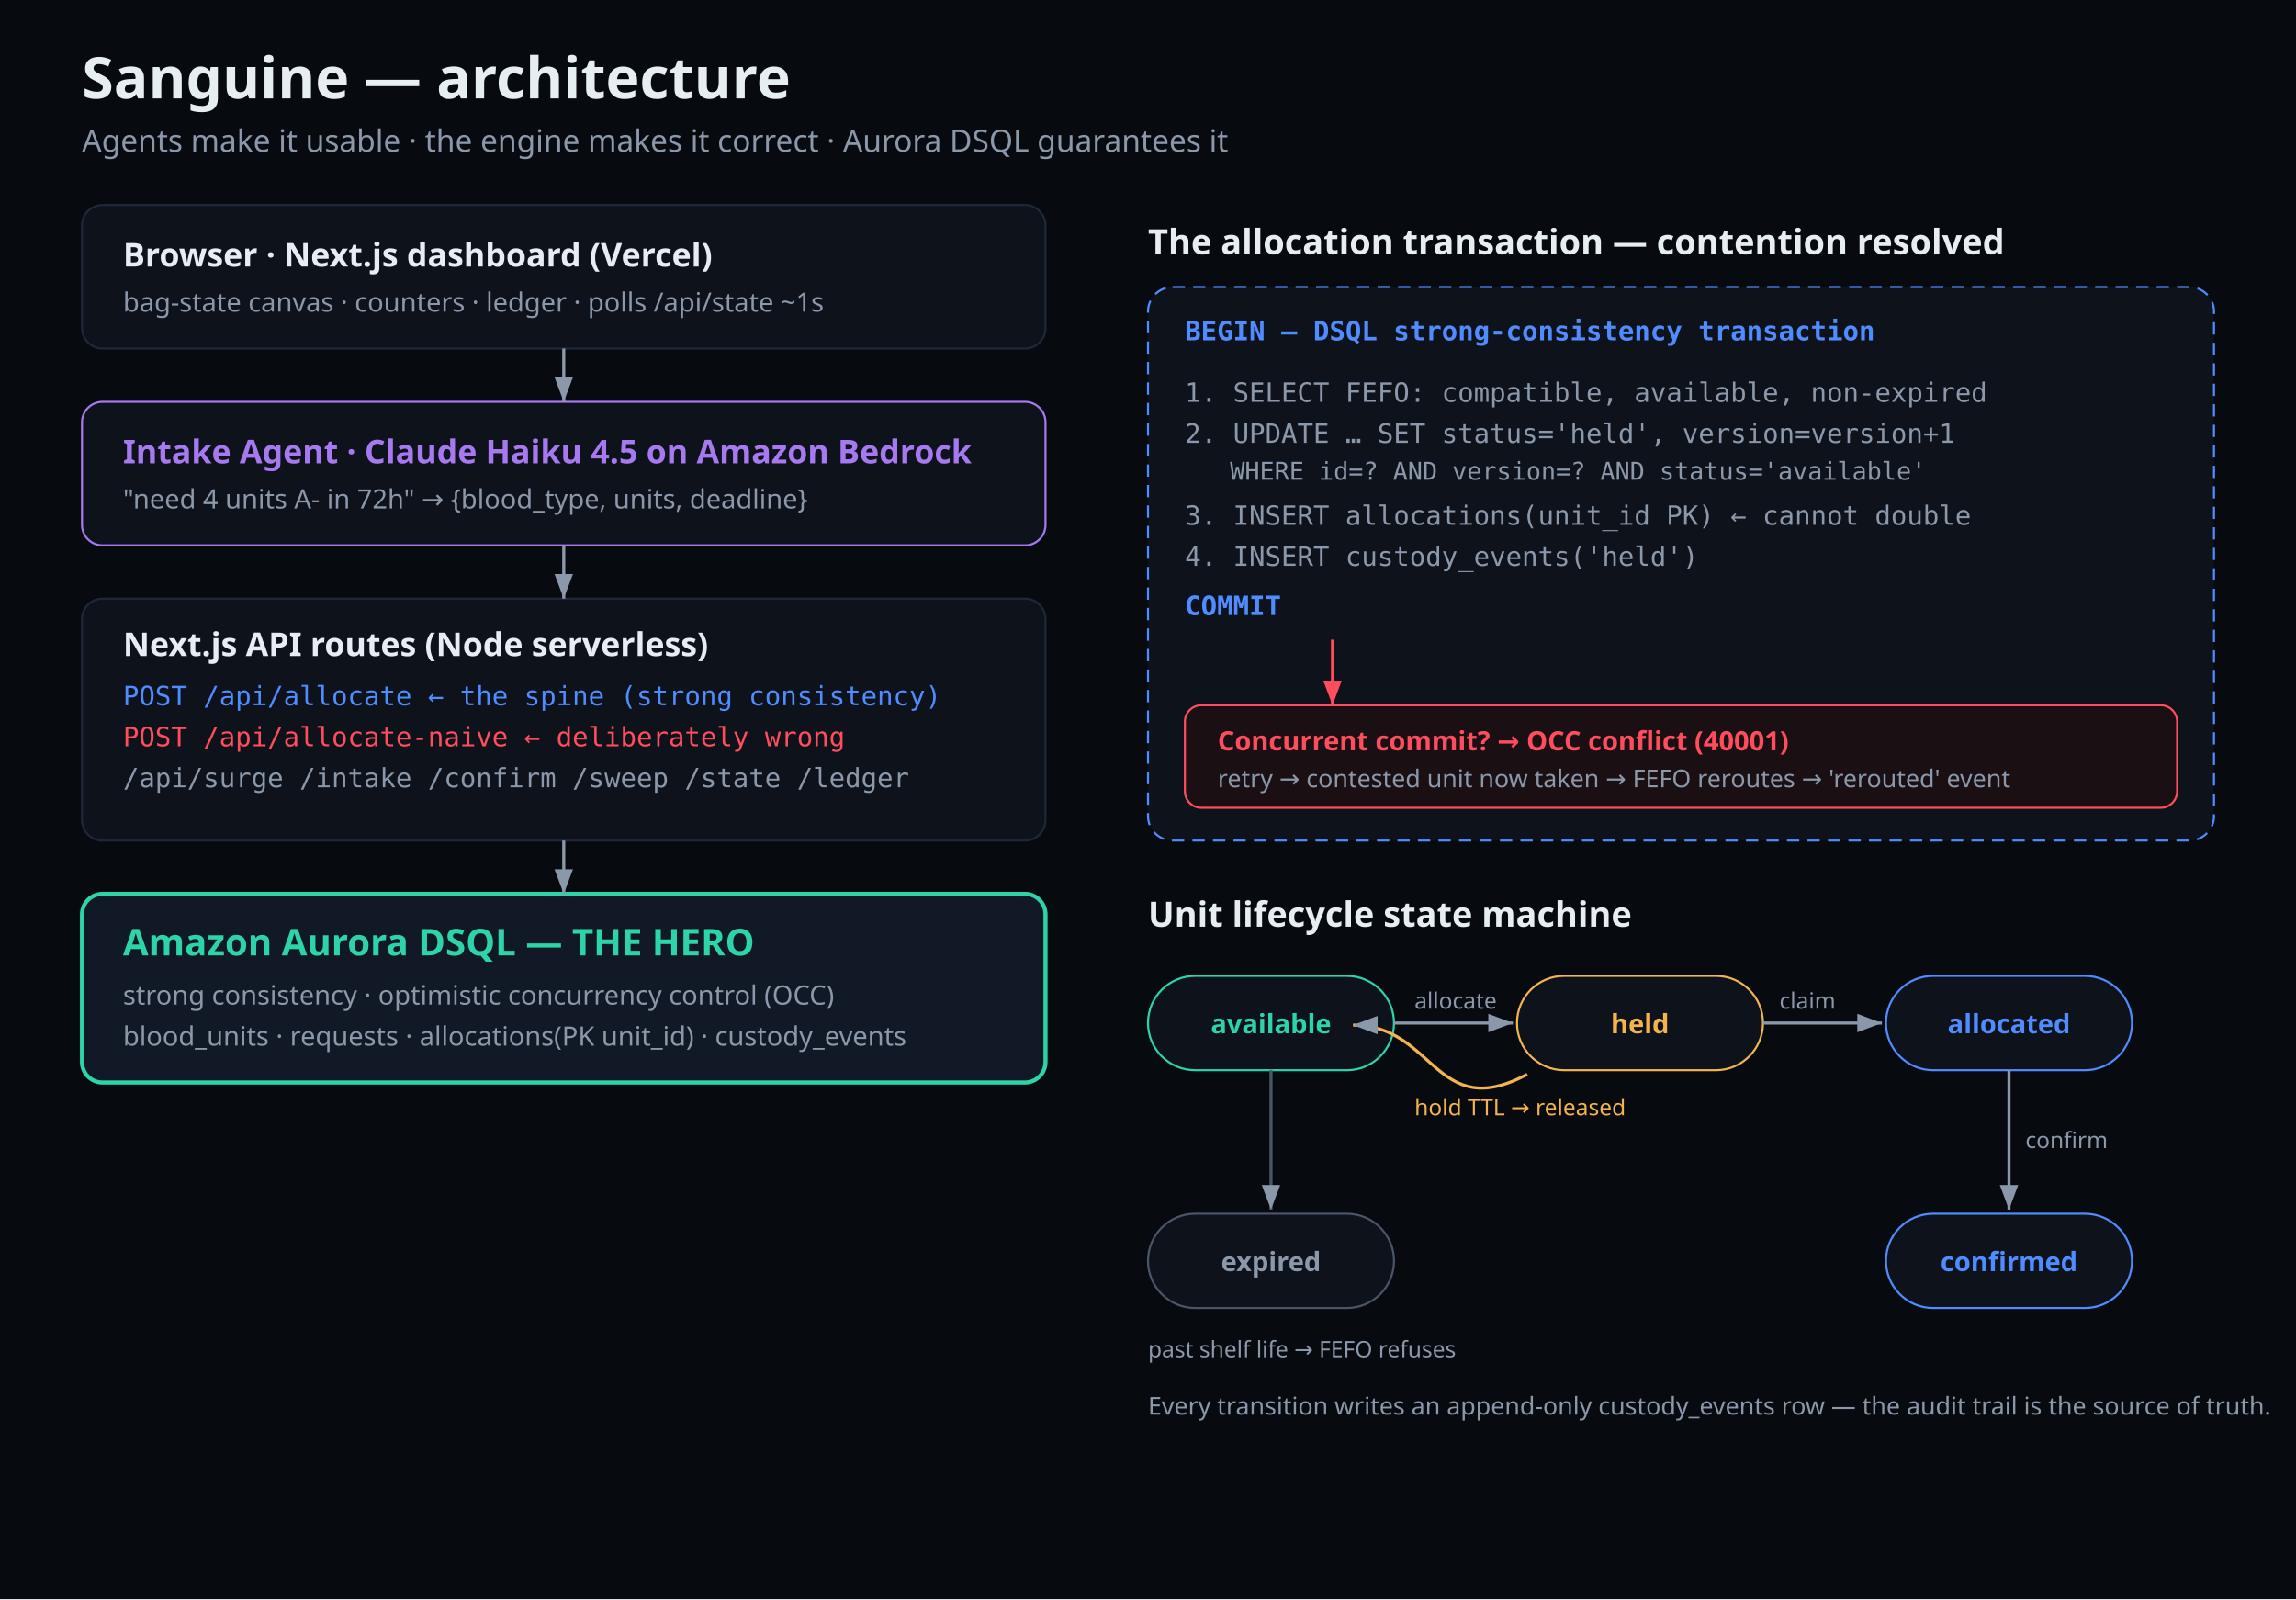
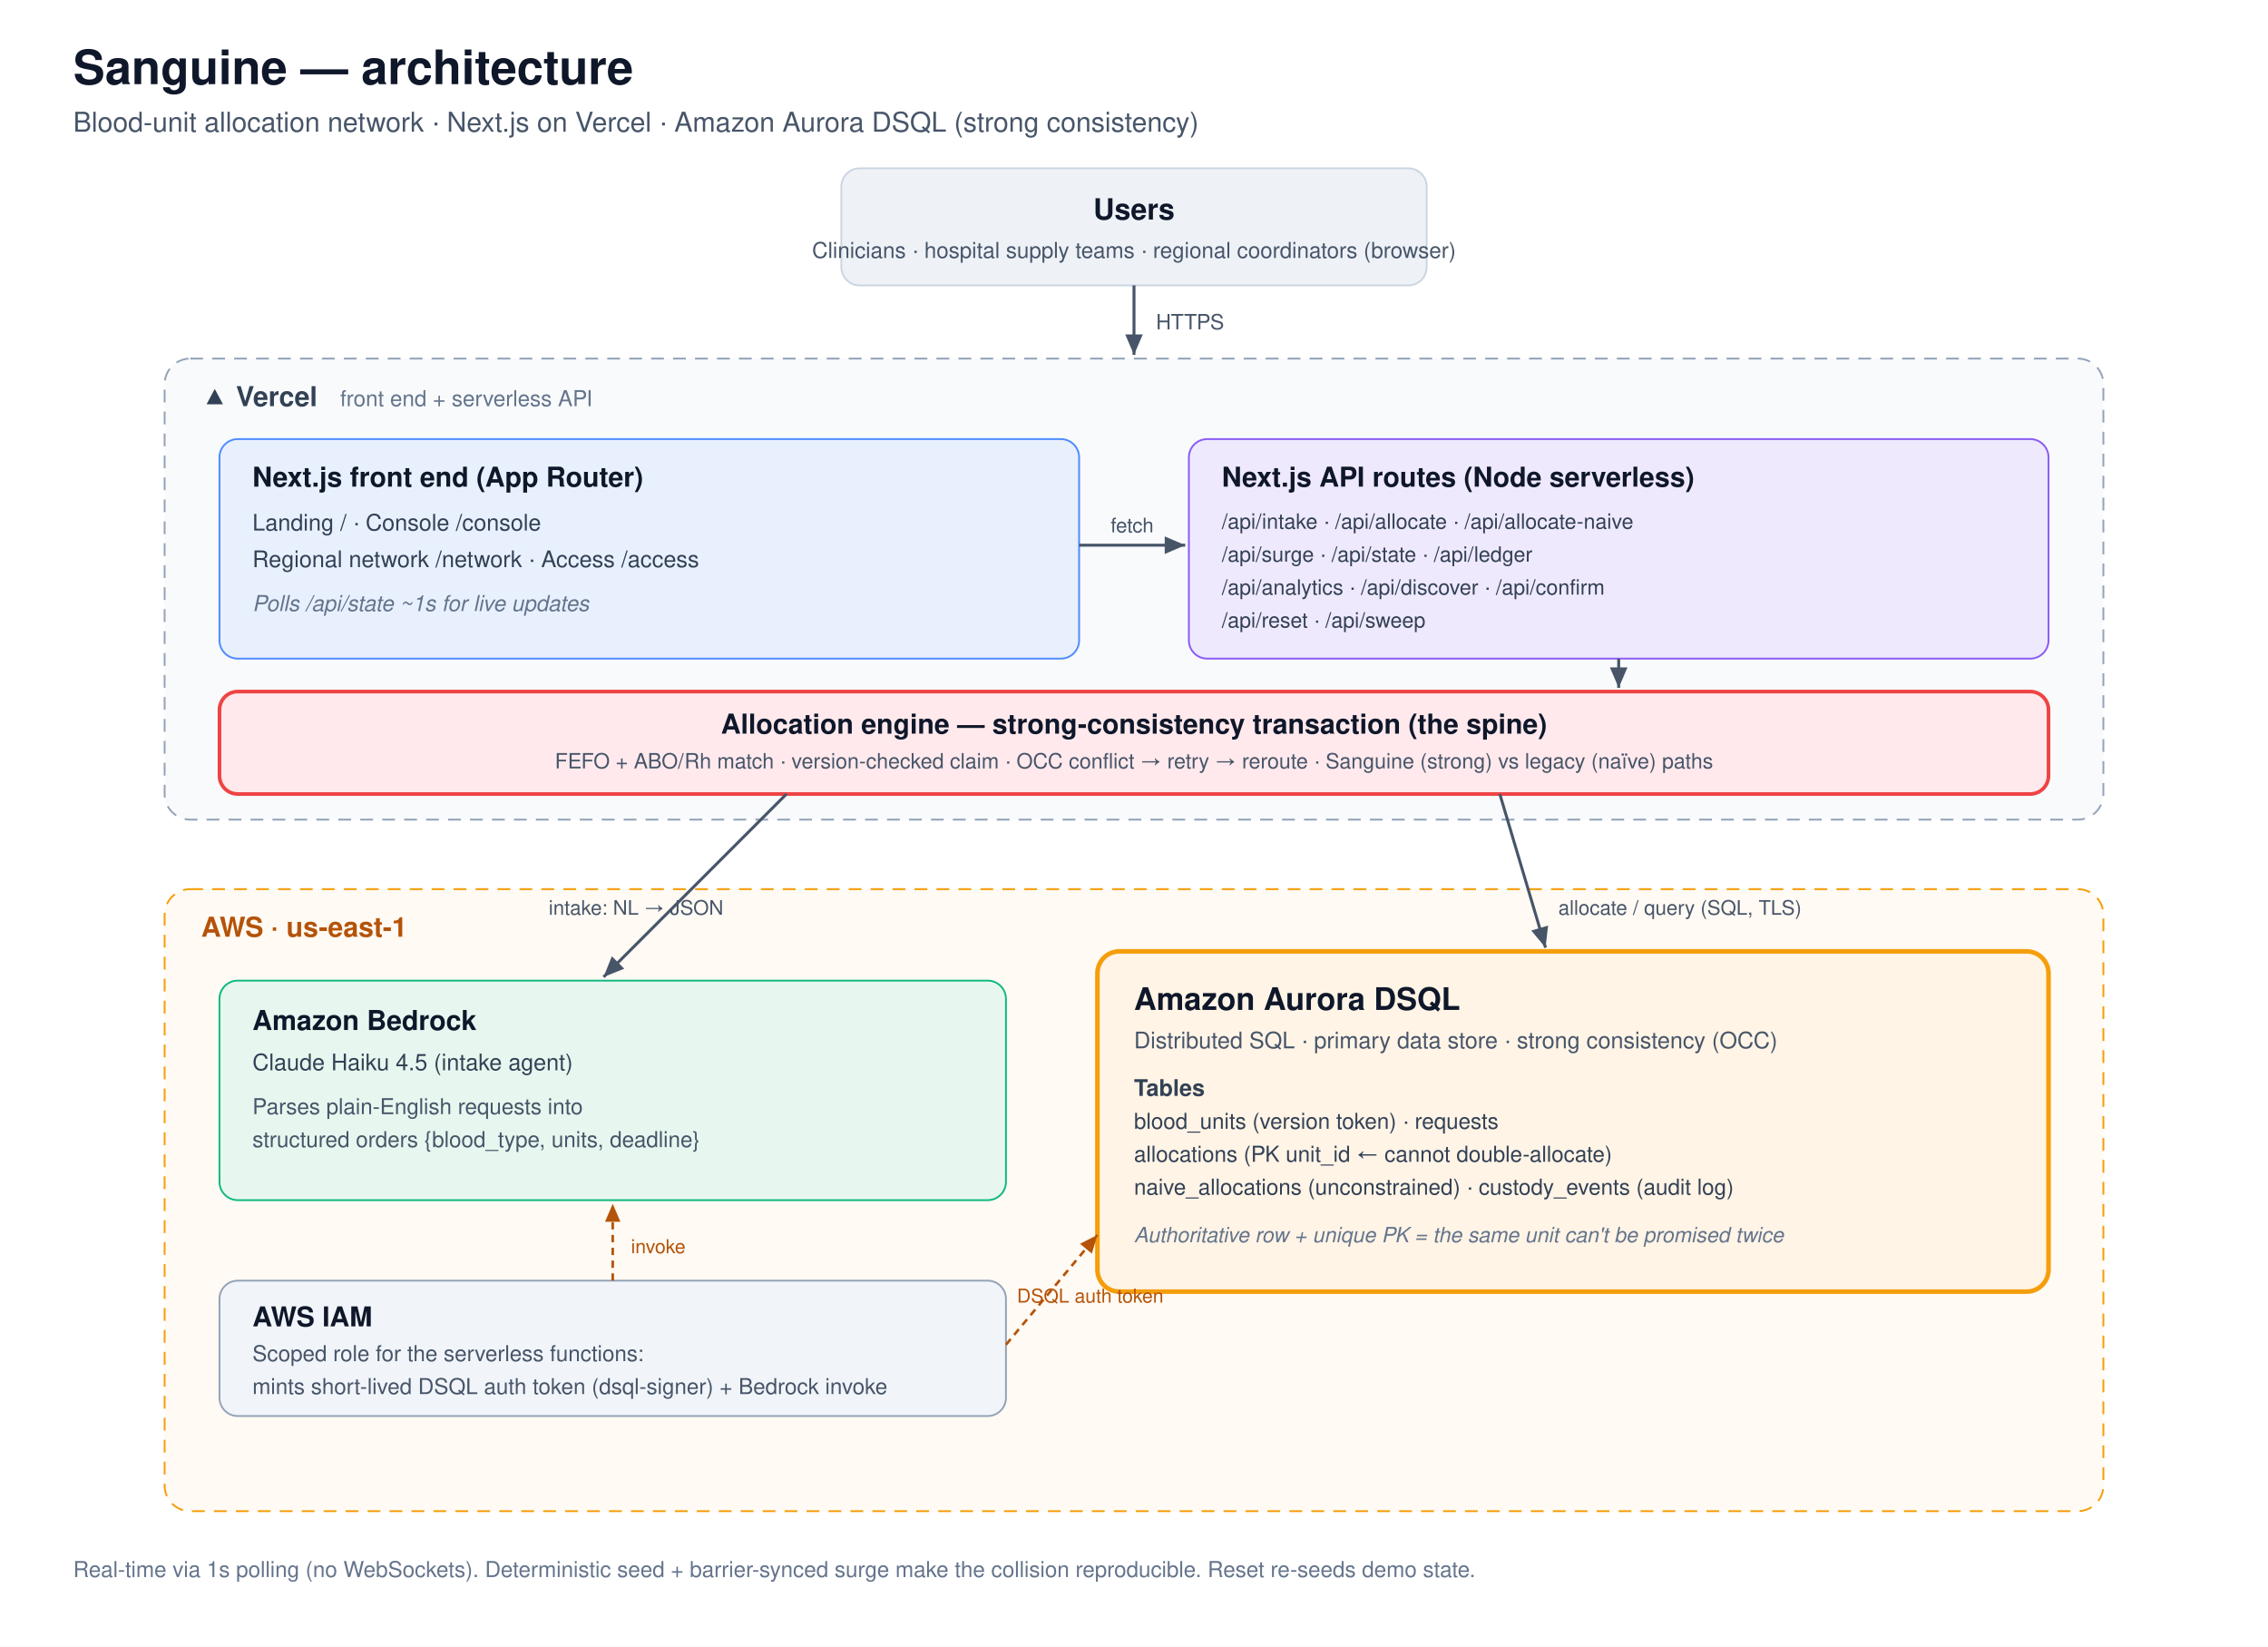
- <svg xmlns="http://www.w3.org/2000/svg" viewBox="0 0 1120 780" font-family="ui-sans-serif, system-ui, sans-serif">
+ <svg xmlns="http://www.w3.org/2000/svg" viewBox="0 0 1240 900" font-family="Helvetica, Arial, sans-serif">
  <defs>
-     <marker id="arrow" markerWidth="10" markerHeight="10" refX="8" refY="3" orient="auto" markerUnits="strokeWidth">
-       <path d="M0,0 L8,3 L0,6 Z" fill="#8b98a9" />
+     <marker id="arr" markerWidth="9" markerHeight="9" refX="7" refY="3" orient="auto">
+       <path d="M0,0 L7,3 L0,6 Z" fill="#475569" />
    </marker>
-     <marker id="arrowR" markerWidth="10" markerHeight="10" refX="8" refY="3" orient="auto" markerUnits="strokeWidth">
-       <path d="M0,0 L8,3 L0,6 Z" fill="#ff4d5e" />
+     <marker id="arrO" markerWidth="9" markerHeight="9" refX="7" refY="3" orient="auto">
+       <path d="M0,0 L7,3 L0,6 Z" fill="#b45309" />
    </marker>
  </defs>
-   <rect x="0" y="0" width="1120" height="780" fill="#070a0f" />
-   <text x="40" y="48" fill="#e6edf3" font-size="28" font-weight="700">Sanguine — architecture</text>
-   <text x="40" y="74" fill="#8b98a9" font-size="15">Agents make it usable · the engine makes it correct · Aurora DSQL guarantees it</text>
-   <rect x="40" y="100" width="470" height="70" rx="10" fill="#0d121b" stroke="#1e2838" />
-   <text x="60" y="130" fill="#e6edf3" font-size="16" font-weight="600">Browser · Next.js dashboard (Vercel)</text>
-   <text x="60" y="152" fill="#8b98a9" font-size="13">bag-state canvas · counters · ledger · polls /api/state ~1s</text>
-   <rect x="40" y="196" width="470" height="70" rx="10" fill="#0d121b" stroke="#a779f0" />
-   <text x="60" y="226" fill="#a779f0" font-size="16" font-weight="600">Intake Agent · Claude Haiku 4.5 on Amazon Bedrock</text>
-   <text x="60" y="248" fill="#8b98a9" font-size="13">"need 4 units A- in 72h" → {blood_type, units, deadline}</text>
-   <rect x="40" y="292" width="470" height="118" rx="10" fill="#0d121b" stroke="#1e2838" />
-   <text x="60" y="320" fill="#e6edf3" font-size="16" font-weight="600">Next.js API routes (Node serverless)</text>
-   <text x="60" y="344" fill="#4f8cff" font-size="13" font-family="ui-monospace, monospace">POST /api/allocate   ← the spine (strong consistency)</text>
-   <text x="60" y="364" fill="#ff4d5e" font-size="13" font-family="ui-monospace, monospace">POST /api/allocate-naive  ← deliberately wrong</text>
-   <text x="60" y="384" fill="#8b98a9" font-size="13" font-family="ui-monospace, monospace">/api/surge /intake /confirm /sweep /state /ledger</text>
-   <rect x="40" y="436" width="470" height="92" rx="10" fill="#111826" stroke="#2dd4a7" stroke-width="2" />
-   <text x="60" y="466" fill="#2dd4a7" font-size="18" font-weight="700">Amazon Aurora DSQL — THE HERO</text>
-   <text x="60" y="490" fill="#8b98a9" font-size="13">strong consistency · optimistic concurrency control (OCC)</text>
-   <text x="60" y="510" fill="#8b98a9" font-size="13">blood_units · requests · allocations(PK unit_id) · custody_events</text>
-   <line x1="275" y1="170" x2="275" y2="196" stroke="#8b98a9" stroke-width="1.5" marker-end="url(#arrow)" />
-   <line x1="275" y1="266" x2="275" y2="292" stroke="#8b98a9" stroke-width="1.5" marker-end="url(#arrow)" />
-   <line x1="275" y1="410" x2="275" y2="436" stroke="#8b98a9" stroke-width="1.5" marker-end="url(#arrow)" />
-   <text x="560" y="124" fill="#e6edf3" font-size="17" font-weight="700">The allocation transaction — contention resolved</text>
-   <rect x="560" y="140" width="520" height="270" rx="12" fill="#0d121b" stroke="#4f8cff" stroke-dasharray="6 4" />
-   <text x="578" y="166" fill="#4f8cff" font-size="13" font-weight="600" font-family="ui-monospace, monospace">BEGIN — DSQL strong-consistency transaction</text>
-   <text x="578" y="196" fill="#8b98a9" font-size="13" font-family="ui-monospace, monospace">1. SELECT FEFO: compatible, available, non-expired</text>
-   <text x="578" y="216" fill="#8b98a9" font-size="13" font-family="ui-monospace, monospace">2. UPDATE … SET status='held', version=version+1</text>
-   <text x="600" y="234" fill="#8b98a9" font-size="12" font-family="ui-monospace, monospace">WHERE id=? AND version=? AND status='available'</text>
-   <text x="578" y="256" fill="#8b98a9" font-size="13" font-family="ui-monospace, monospace">3. INSERT allocations(unit_id PK) ← cannot double</text>
-   <text x="578" y="276" fill="#8b98a9" font-size="13" font-family="ui-monospace, monospace">4. INSERT custody_events('held')</text>
-   <text x="578" y="300" fill="#4f8cff" font-size="13" font-weight="600" font-family="ui-monospace, monospace">COMMIT</text>
-   <line x1="650" y1="312" x2="650" y2="344" stroke="#ff4d5e" stroke-width="1.5" marker-end="url(#arrowR)" />
-   <rect x="578" y="344" width="484" height="50" rx="8" fill="#1a0f13" stroke="#ff4d5e" />
-   <text x="594" y="366" fill="#ff4d5e" font-size="13" font-weight="600">Concurrent commit? → OCC conflict (40001)</text>
-   <text x="594" y="384" fill="#8b98a9" font-size="12">retry → contested unit now taken → FEFO reroutes → 'rerouted' event</text>
-   <text x="560" y="452" fill="#e6edf3" font-size="17" font-weight="700">Unit lifecycle state machine</text>
-   <g font-size="13" font-weight="600">
-     <rect x="560" y="476" width="120" height="46" rx="23" fill="#0d121b" stroke="#2dd4a7" />
-     <text x="620" y="504" fill="#2dd4a7" text-anchor="middle">available</text>
-     <rect x="740" y="476" width="120" height="46" rx="23" fill="#0d121b" stroke="#f3b34d" />
-     <text x="800" y="504" fill="#f3b34d" text-anchor="middle">held</text>
-     <rect x="920" y="476" width="120" height="46" rx="23" fill="#0d121b" stroke="#4f8cff" />
-     <text x="980" y="504" fill="#4f8cff" text-anchor="middle">allocated</text>
-     <rect x="920" y="592" width="120" height="46" rx="23" fill="#0d121b" stroke="#4f8cff" />
-     <text x="980" y="620" fill="#4f8cff" text-anchor="middle">confirmed</text>
-     <rect x="560" y="592" width="120" height="46" rx="23" fill="#0d121b" stroke="#4a5568" />
-     <text x="620" y="620" fill="#8b98a9" text-anchor="middle">expired</text>
-   </g>
-   <g font-size="11" fill="#8b98a9">
-     <line x1="680" y1="499" x2="738" y2="499" stroke="#8b98a9" stroke-width="1.5" marker-end="url(#arrow)" />
-     <text x="690" y="492">allocate</text>
-     <line x1="860" y1="499" x2="918" y2="499" stroke="#8b98a9" stroke-width="1.5" marker-end="url(#arrow)" />
-     <text x="868" y="492">claim</text>
-     <line x1="980" y1="522" x2="980" y2="590" stroke="#8b98a9" stroke-width="1.5" marker-end="url(#arrow)" />
-     <text x="988" y="560">confirm</text>
-     <path d="M745,524 C700,548 700,500 660,500" fill="none" stroke="#f3b34d" stroke-width="1.5" marker-end="url(#arrow)" />
-     <text x="690" y="544" fill="#f3b34d">hold TTL → released</text>
-     <line x1="620" y1="522" x2="620" y2="590" stroke="#4a5568" stroke-width="1.5" marker-end="url(#arrow)" />
-     <text x="560" y="662" fill="#8b98a9">past shelf life → FEFO refuses</text>
-   </g>
-   <text x="560" y="690" fill="#8b98a9" font-size="12">Every transition writes an append-only custody_events row — the audit trail is the source of truth.</text>
+   <rect x="0" y="0" width="1240" height="900" fill="#ffffff" />
+   <text x="40" y="46" font-size="26" font-weight="700" fill="#0f172a">Sanguine — architecture</text>
+   <text x="40" y="72" font-size="15" fill="#475569">Blood-unit allocation network · Next.js on Vercel · Amazon Aurora DSQL (strong consistency)</text>
+   <rect x="460" y="92" width="320" height="64" rx="10" fill="#eef2f7" stroke="#cbd5e1" />
+   <text x="620" y="120" font-size="16" font-weight="700" fill="#0f172a" text-anchor="middle">Users</text>
+   <text x="620" y="141" font-size="12" fill="#475569" text-anchor="middle">Clinicians · hospital supply teams · regional coordinators (browser)</text>
+   <line x1="620" y1="156" x2="620" y2="194" stroke="#475569" stroke-width="1.6" marker-end="url(#arr)" />
+   <text x="632" y="180" font-size="11.5" fill="#475569">HTTPS</text>
+   <rect x="90" y="196" width="1060" height="252" rx="14" fill="#f8fafc" stroke="#94a3b8" stroke-dasharray="7 5" />
+   <text x="110" y="222" font-size="15" font-weight="700" fill="#334155">▲ Vercel</text>
+   <text x="186" y="222" font-size="12" fill="#64748b">front end + serverless API</text>
+   <rect x="120" y="240" width="470" height="120" rx="10" fill="#e8f0fe" stroke="#4f8cff" />
+   <text x="138" y="266" font-size="15" font-weight="700" fill="#0f172a">Next.js front end (App Router)</text>
+   <text x="138" y="290" font-size="12.5" fill="#334155">Landing /  ·  Console /console</text>
+   <text x="138" y="310" font-size="12.5" fill="#334155">Regional network /network  ·  Access /access</text>
+   <text x="138" y="334" font-size="12" fill="#64748b" font-style="italic">Polls /api/state ~1s for live updates</text>
+   <rect x="650" y="240" width="470" height="120" rx="10" fill="#efe9fe" stroke="#8b5cf6" />
+   <text x="668" y="266" font-size="15" font-weight="700" fill="#0f172a">Next.js API routes (Node serverless)</text>
+   <text x="668" y="289" font-size="11.5" fill="#334155">/api/intake · /api/allocate · /api/allocate-naive</text>
+   <text x="668" y="307" font-size="11.5" fill="#334155">/api/surge · /api/state · /api/ledger</text>
+   <text x="668" y="325" font-size="11.5" fill="#334155">/api/analytics · /api/discover · /api/confirm</text>
+   <text x="668" y="343" font-size="11.5" fill="#334155">/api/reset · /api/sweep</text>
+   <line x1="590" y1="298" x2="648" y2="298" stroke="#475569" stroke-width="1.6" marker-end="url(#arr)" />
+   <text x="619" y="291" font-size="11" fill="#475569" text-anchor="middle">fetch</text>
+   <rect x="120" y="378" width="1000" height="56" rx="10" fill="#ffe9ec" stroke="#ef4444" stroke-width="2" />
+   <text x="620" y="401" font-size="15" font-weight="700" fill="#0f172a" text-anchor="middle">Allocation engine — strong-consistency transaction (the spine)</text>
+   <text x="620" y="420" font-size="11.5" fill="#475569" text-anchor="middle">FEFO + ABO/Rh match · version-checked claim · OCC conflict → retry → reroute · Sanguine (strong) vs legacy (naïve) paths</text>
+   <line x1="885" y1="360" x2="885" y2="376" stroke="#475569" stroke-width="1.6" marker-end="url(#arr)" />
+   <rect x="90" y="486" width="1060" height="340" rx="14" fill="#fffaf3" stroke="#f59e0b" stroke-dasharray="7 5" />
+   <text x="110" y="512" font-size="15" font-weight="700" fill="#b45309">AWS · us-east-1</text>
+   <rect x="120" y="536" width="430" height="120" rx="10" fill="#e7f7ef" stroke="#10b981" />
+   <text x="138" y="563" font-size="15" font-weight="700" fill="#0f172a">Amazon Bedrock</text>
+   <text x="138" y="585" font-size="12.5" fill="#334155">Claude Haiku 4.5 (intake agent)</text>
+   <text x="138" y="609" font-size="12" fill="#475569">Parses plain-English requests into</text>
+   <text x="138" y="627" font-size="12" fill="#475569">structured orders {blood_type, units, deadline}</text>
+   <rect x="600" y="520" width="520" height="186" rx="12" fill="#fff4e6" stroke="#f59e0b" stroke-width="2.5" />
+   <text x="620" y="552" font-size="17" font-weight="700" fill="#0f172a">Amazon Aurora DSQL</text>
+   <text x="620" y="573" font-size="12.5" fill="#475569">Distributed SQL · primary data store · strong consistency (OCC)</text>
+   <text x="620" y="599" font-size="12.5" font-weight="700" fill="#334155">Tables</text>
+   <text x="620" y="617" font-size="12" fill="#334155">blood_units (version token) · requests</text>
+   <text x="620" y="635" font-size="12" fill="#334155">allocations (PK unit_id ← cannot double-allocate)</text>
+   <text x="620" y="653" font-size="12" fill="#334155">naive_allocations (unconstrained) · custody_events (audit log)</text>
+   <text x="620" y="679" font-size="11.5" font-style="italic" fill="#64748b">Authoritative row + unique PK = the same unit can't be promised twice</text>
+   <rect x="120" y="700" width="430" height="74" rx="10" fill="#f1f5f9" stroke="#94a3b8" />
+   <text x="138" y="725" font-size="15" font-weight="700" fill="#0f172a">AWS IAM</text>
+   <text x="138" y="744" font-size="12" fill="#475569">Scoped role for the serverless functions:</text>
+   <text x="138" y="762" font-size="12" fill="#475569">mints short-lived DSQL auth token (dsql-signer) + Bedrock invoke</text>
+   <line x1="430" y1="434" x2="330" y2="534" stroke="#475569" stroke-width="1.6" marker-end="url(#arr)" />
+   <text x="300" y="500" font-size="11" fill="#475569">intake: NL → JSON</text>
+   <line x1="820" y1="434" x2="845" y2="518" stroke="#475569" stroke-width="1.6" marker-end="url(#arr)" />
+   <text x="852" y="500" font-size="11" fill="#475569">allocate / query (SQL, TLS)</text>
+   <line x1="335" y1="700" x2="335" y2="658" stroke="#b45309" stroke-width="1.4" stroke-dasharray="4 3" marker-end="url(#arrO)" />
+   <text x="345" y="685" font-size="10.5" fill="#b45309">invoke</text>
+   <line x1="550" y1="735" x2="600" y2="675" stroke="#b45309" stroke-width="1.4" stroke-dasharray="4 3" marker-end="url(#arrO)" />
+   <text x="556" y="712" font-size="10.5" fill="#b45309">DSQL auth token</text>
+   <text x="40" y="862" font-size="12" fill="#64748b">Real-time via 1s polling (no WebSockets). Deterministic seed + barrier-synced surge make the collision reproducible. Reset re-seeds demo state.</text>
</svg>
